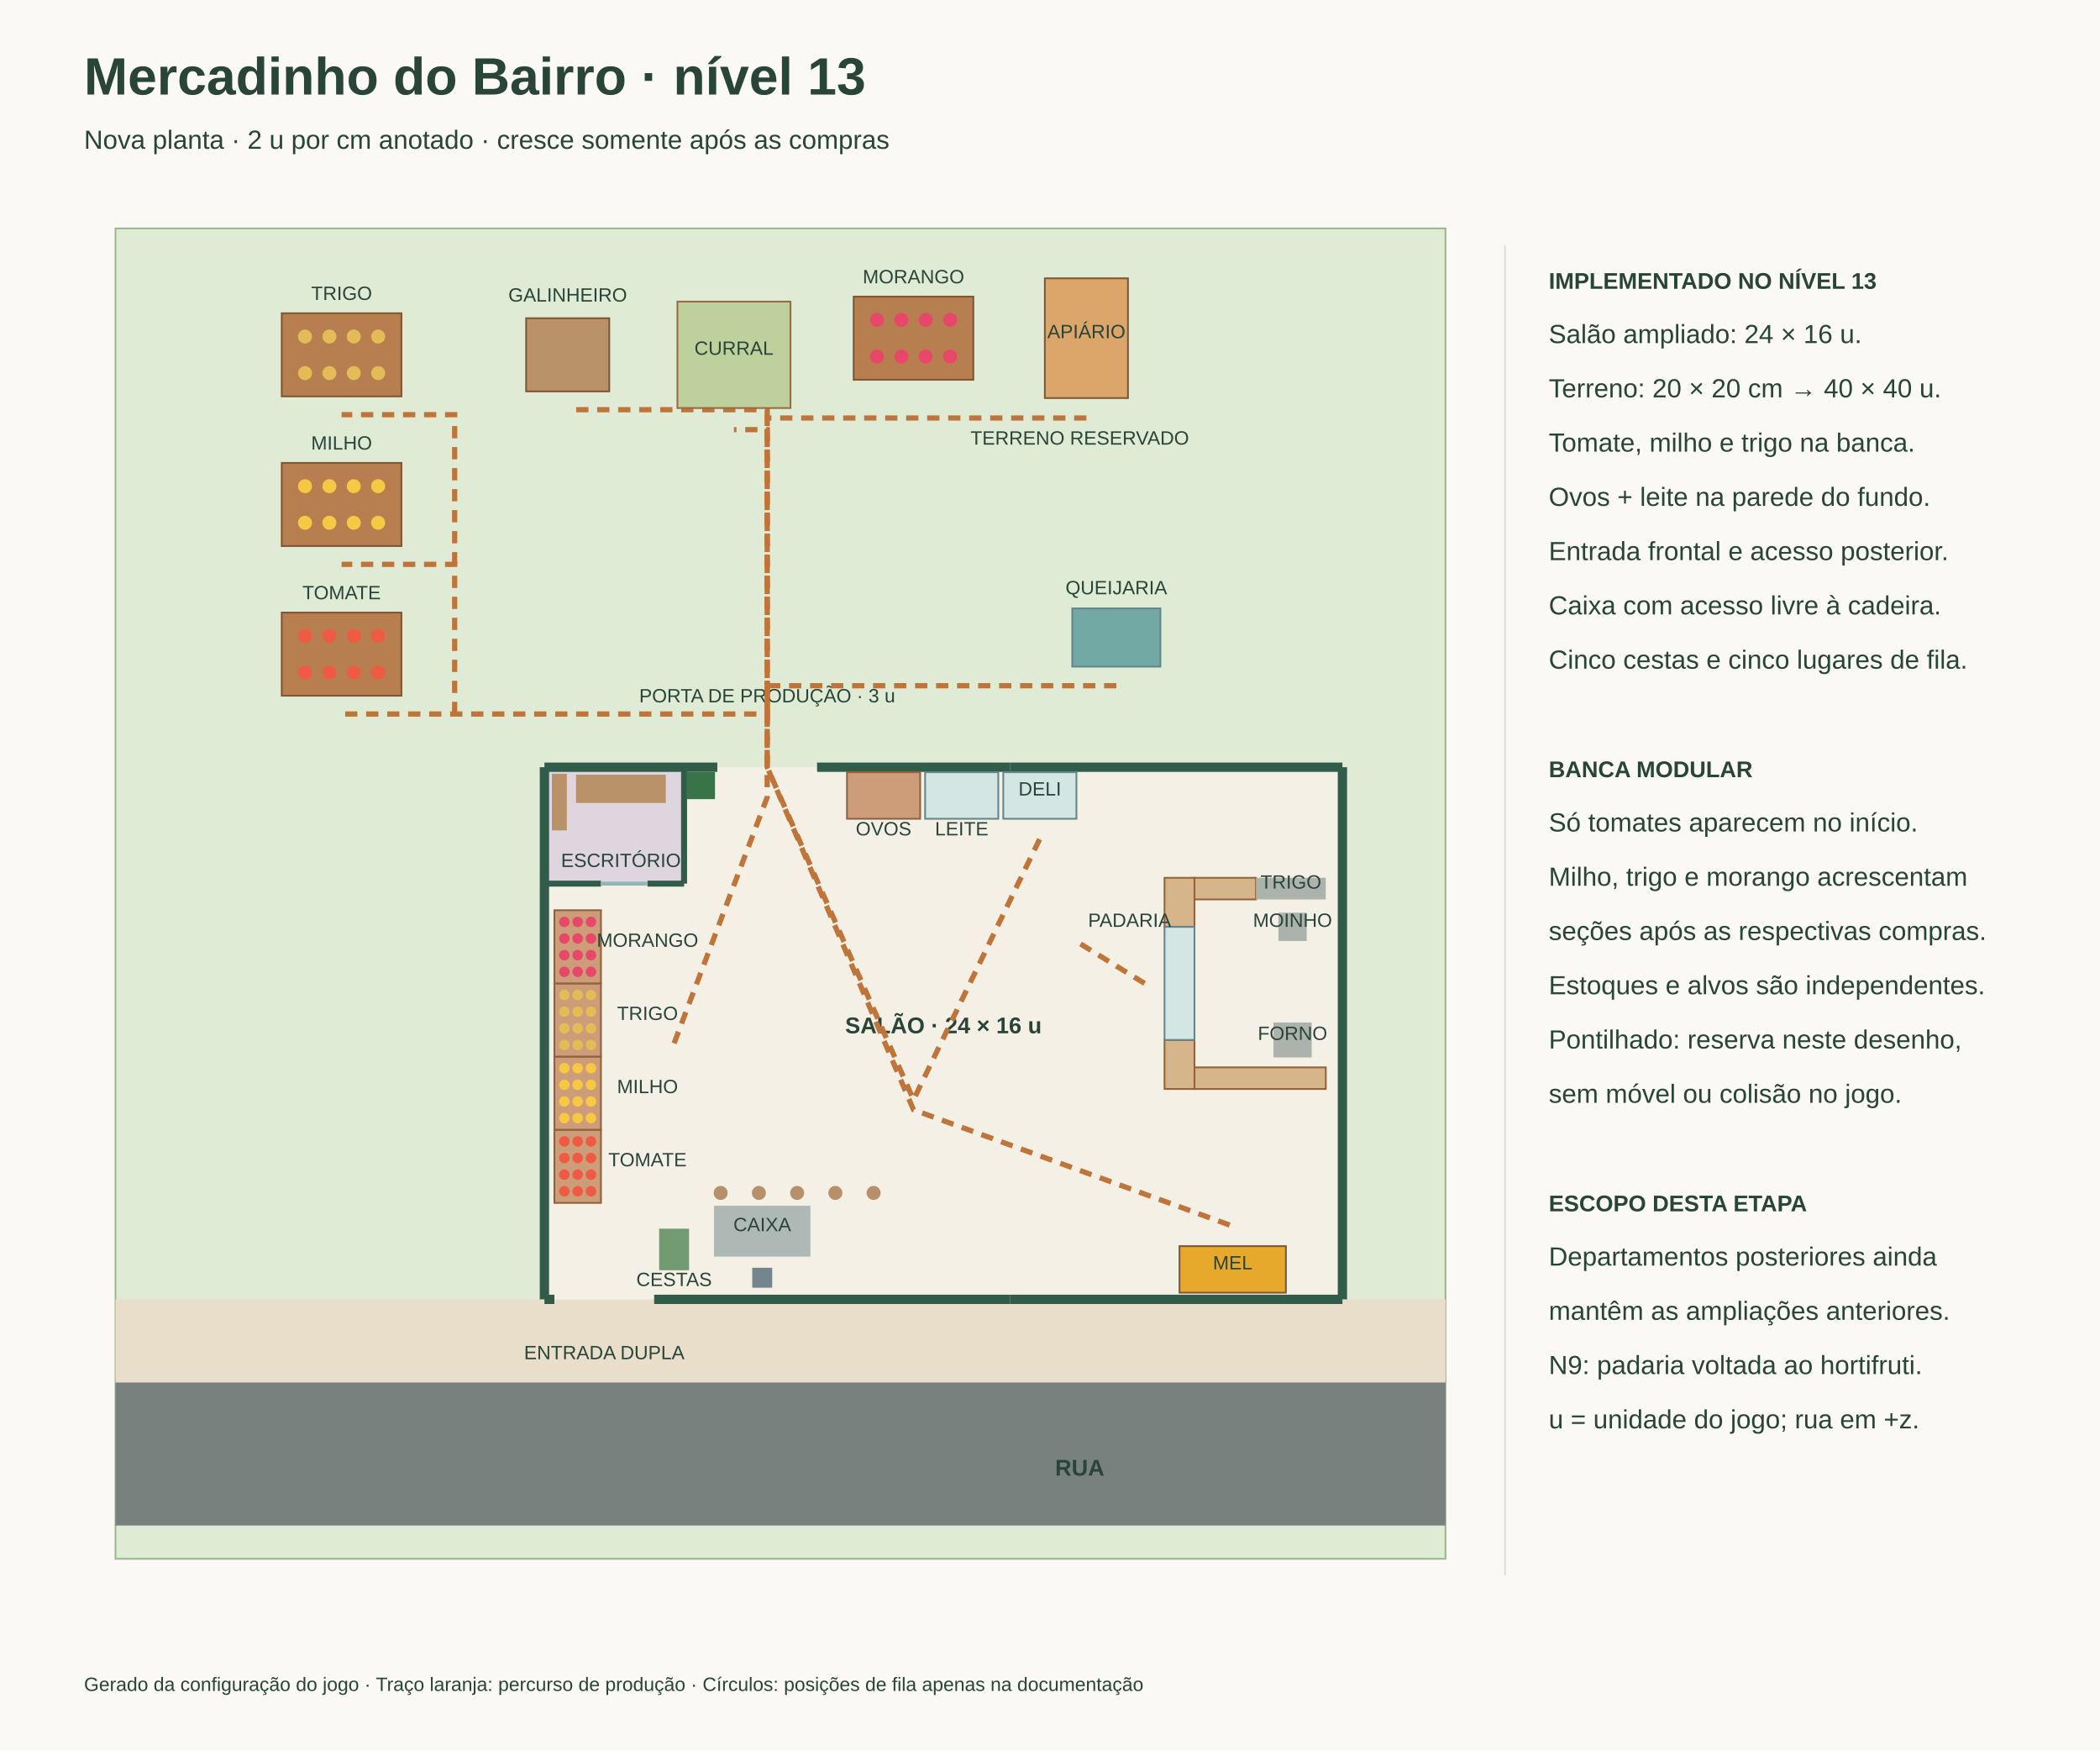
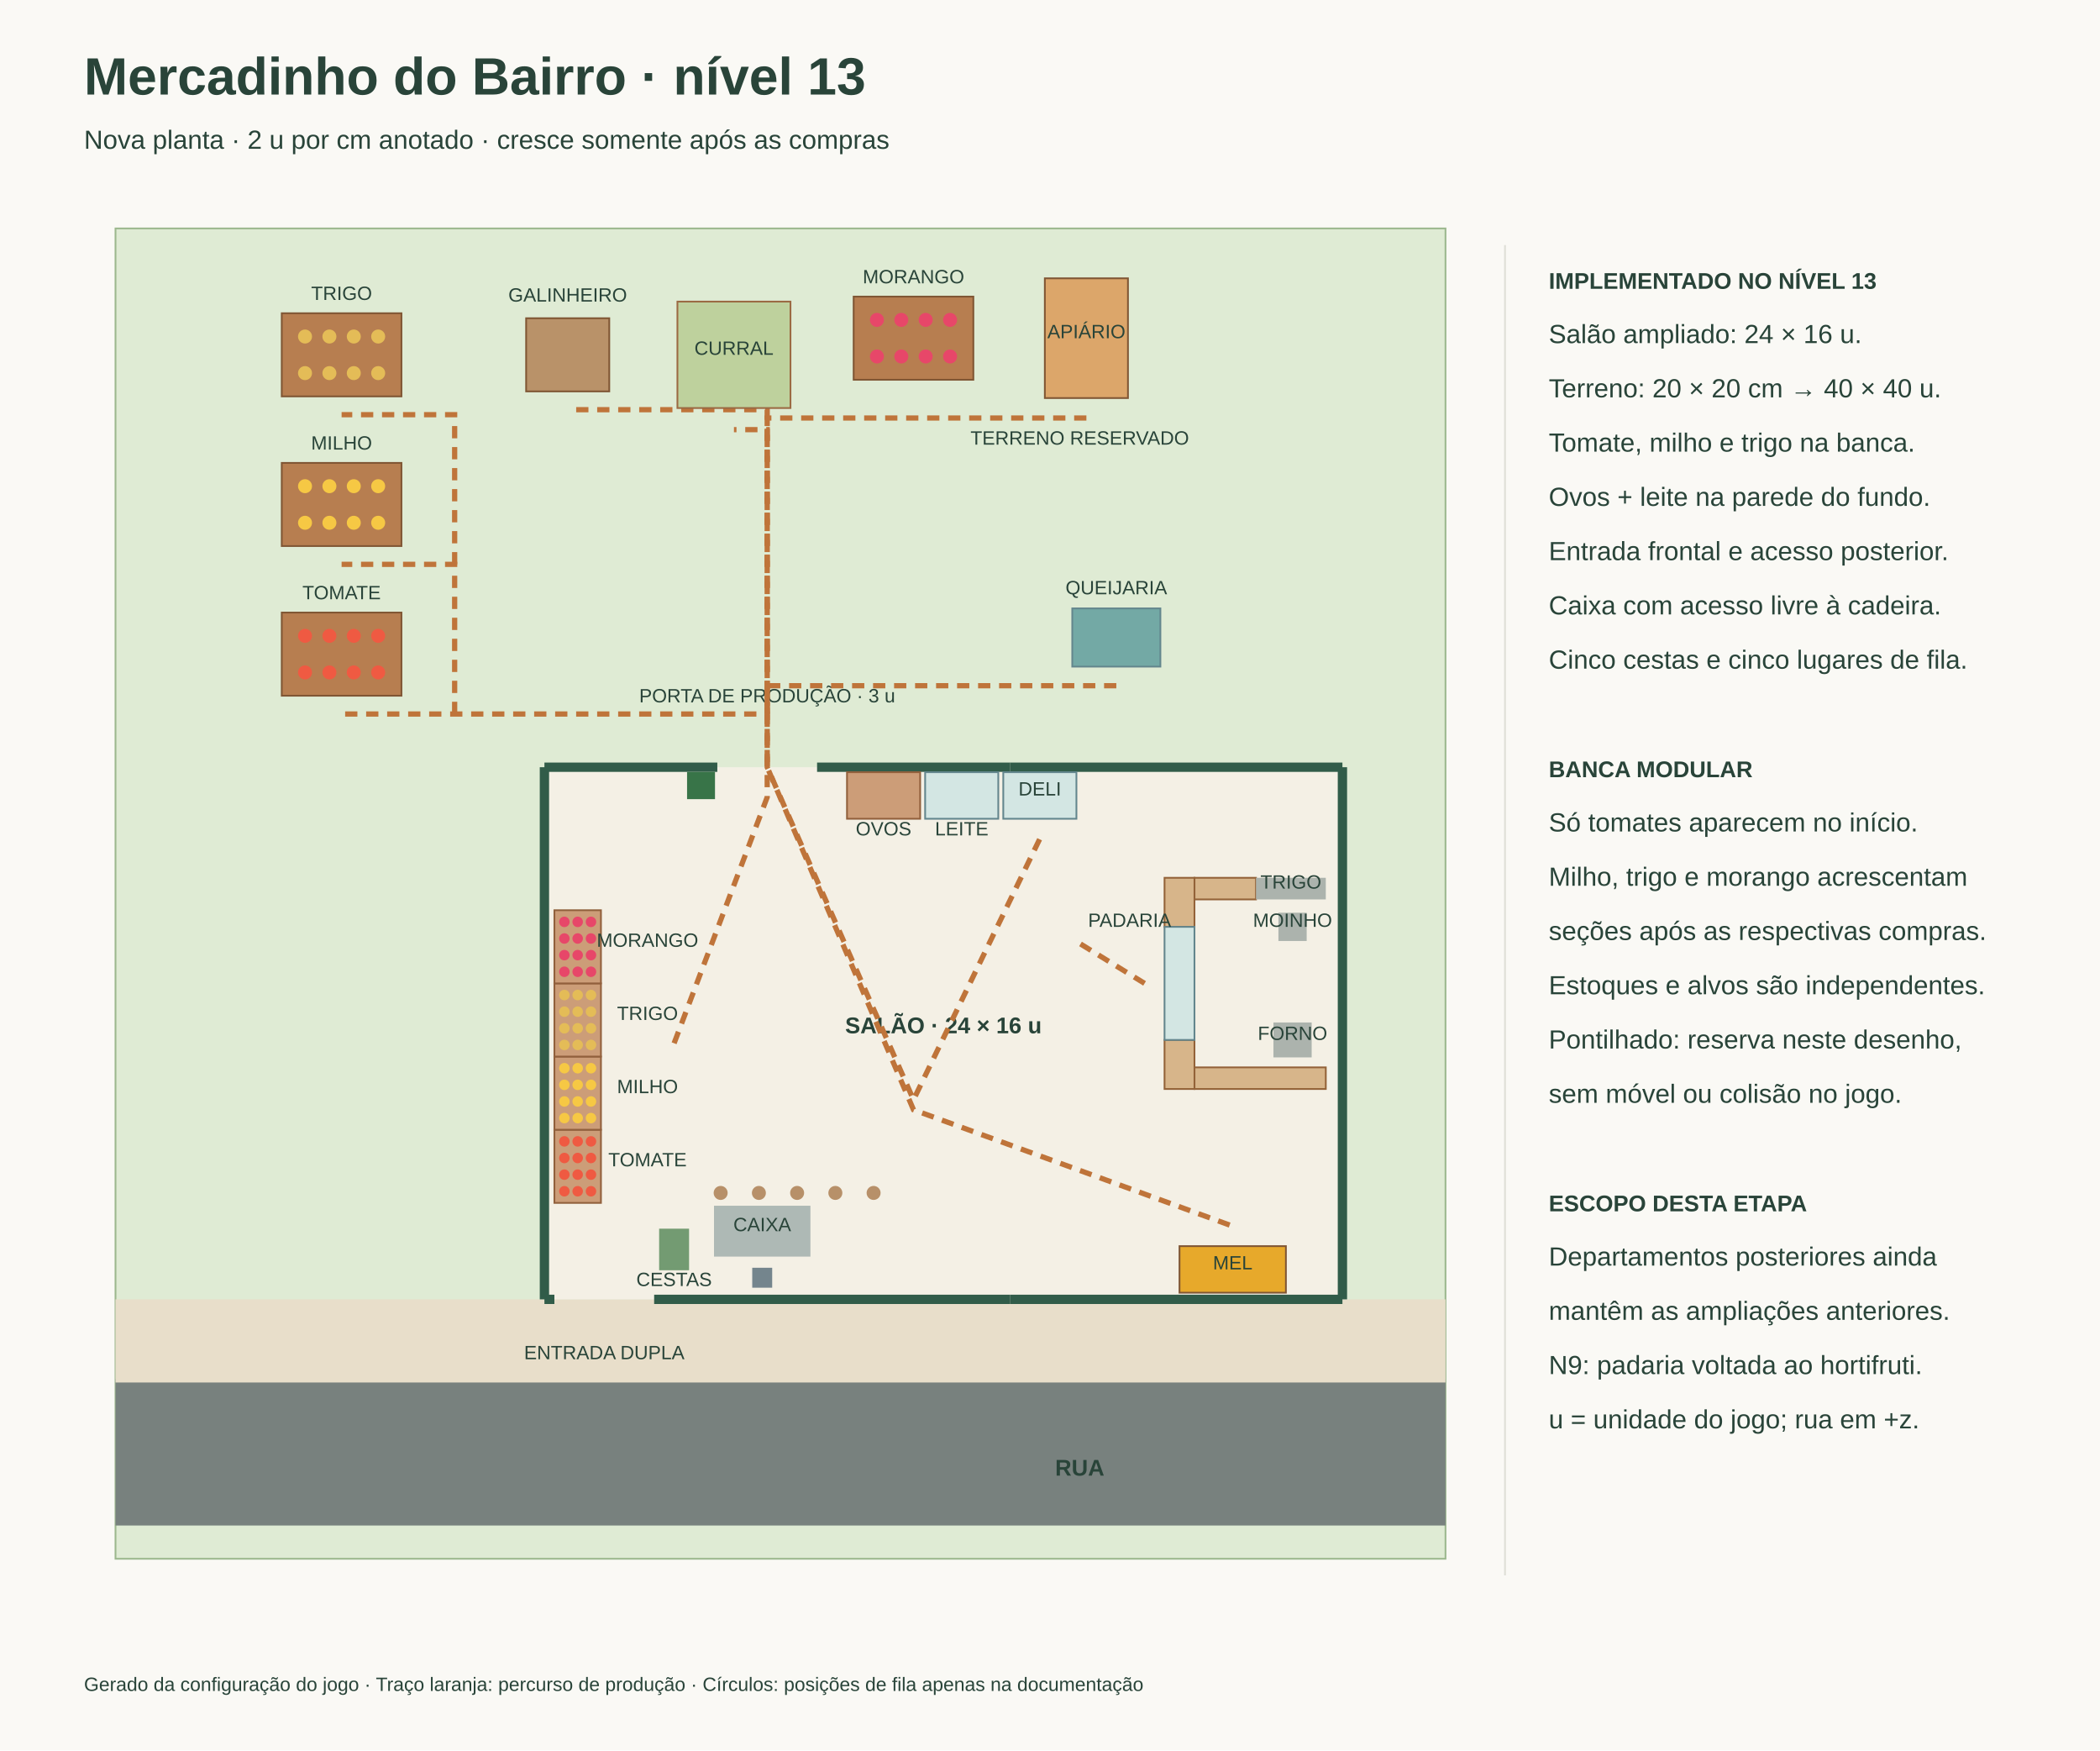
<svg xmlns="http://www.w3.org/2000/svg" width="1200" height="1000" viewBox="0 0 1200 1000" role="img" aria-labelledby="title desc">
  <style>text{font-family:Arial,sans-serif;fill:#294439}.title{font-size:30px;font-weight:bold}.label{font-size:13px;font-weight:bold}.note{font-size:15px}.small{font-size:11px}.wall{fill:#315c49}.route{fill:none;stroke:#bf743a;stroke-width:3;stroke-dasharray:7 5}</style>
  <rect width="1200" height="1000" fill="#faf9f5" />
  <text x="48" y="54" class="title">Mercadinho do Bairro · nível 13</text>
  <text x="48" y="85" class="note">Nova planta · 2 u por cm anotado · cresce somente após as compras</text>
  <rect x="66" y="130.5" width="760" height="760" fill="#dfebd4" stroke="#9cb88e" />
  <rect x="66" y="787.9" width="760" height="83.6" fill="#78817e" />
  <rect x="66" y="742.3" width="760" height="47.5" fill="#e8deca" />
  <text x="617" y="843" text-anchor="middle" class="label">RUA</text>
  <rect x="311.1" y="438.3" width="456" height="304" fill="#f4f0e5" />
-   <rect x="311.1" y="438.3" width="79.8" height="66.5" fill="#dfd5df" />
  <rect x="311.1" y="435.64" width="98.8" height="5.32" fill="#315c49" />
  <rect x="466.9" y="435.64" width="110.2" height="5.32" fill="#315c49" />
  <rect x="308.44" y="438.3" width="5.32" height="304" fill="#315c49" />
  <rect x="311.1" y="739.64" width="5.7" height="5.32" fill="#315c49" />
  <rect x="373.8" y="739.64" width="203.3" height="5.32" fill="#315c49" />
  <rect x="577.1" y="435.64" width="190" height="5.32" fill="#315c49" />
  <rect x="577.1" y="739.64" width="190" height="5.32" fill="#315c49" />
  <rect x="764.44" y="438.3" width="5.32" height="304" fill="#315c49" />
-   <rect x="389.19" y="438.3" width="3.42" height="66.5" fill="#315c49" />
-   <rect x="311.1" y="503.09" width="32.3" height="3.42" fill="#315c49" />
-   <rect x="370" y="503.09" width="20.9" height="3.42" fill="#315c49" />
-   <rect x="329.15" y="442.575" width="51.3" height="16.15" fill="#b99269" />
-   <rect x="315.375" y="442.1" width="8.55" height="32.3" fill="#b99269" />
-   <rect x="343.4" y="503.66" width="26.6" height="2.28" fill="#94b7b5" />
-   <text x="354.8" y="495.3" text-anchor="middle" class="small">ESCRITÓRIO</text>
  <rect x="392.61" y="440.96" width="15.96" height="15.58" fill="#387448" />
  <rect x="376.65" y="701.925" width="17.1" height="23.75" fill="#739b72" />
  <text x="385.2" y="734.7" text-anchor="middle" class="small">CESTAS</text>
  <rect x="408" y="688.815" width="55.1" height="29.07" fill="#aeb9b5" />
  <text x="435.55" y="703.35" text-anchor="middle" class="small">CAIXA</text>
  <rect x="429.85" y="724.25" width="11.4" height="11.4" fill="#74858d" />
  <rect x="316.8" y="645.4" width="26.6" height="41.8" fill="#cc9d78" stroke="#91603c" />
  <circle cx="322.5" cy="652.05" r="3" fill="#ef5a42" />
  <circle cx="330.1" cy="652.05" r="3" fill="#ef5a42" />
  <circle cx="337.7" cy="652.05" r="3" fill="#ef5a42" />
  <circle cx="322.5" cy="661.55" r="3" fill="#ef5a42" />
  <circle cx="330.1" cy="661.55" r="3" fill="#ef5a42" />
  <circle cx="337.7" cy="661.55" r="3" fill="#ef5a42" />
  <circle cx="322.5" cy="671.05" r="3" fill="#ef5a42" />
  <circle cx="330.1" cy="671.05" r="3" fill="#ef5a42" />
  <circle cx="337.7" cy="671.05" r="3" fill="#ef5a42" />
  <circle cx="322.5" cy="680.55" r="3" fill="#ef5a42" />
  <circle cx="330.1" cy="680.55" r="3" fill="#ef5a42" />
  <circle cx="337.7" cy="680.55" r="3" fill="#ef5a42" />
  <text x="370" y="666.3" text-anchor="middle" class="small">TOMATE</text>
  <rect x="161" y="349.95" width="68.4" height="47.5" fill="#b77e50" stroke="#805634" />
  <circle cx="174.3" cy="363.25" r="4" fill="#ef5a42" />
  <circle cx="188.233" cy="363.25" r="4" fill="#ef5a42" />
  <circle cx="202.167" cy="363.25" r="4" fill="#ef5a42" />
  <circle cx="216.1" cy="363.25" r="4" fill="#ef5a42" />
  <circle cx="174.3" cy="384.15" r="4" fill="#ef5a42" />
  <circle cx="188.233" cy="384.15" r="4" fill="#ef5a42" />
  <circle cx="202.167" cy="384.15" r="4" fill="#ef5a42" />
  <circle cx="216.1" cy="384.15" r="4" fill="#ef5a42" />
  <text x="195.2" y="342.35" text-anchor="middle" class="small">TOMATE</text>
  <rect x="316.8" y="603.6" width="26.6" height="41.8" fill="#cc9d78" stroke="#91603c" />
  <circle cx="322.5" cy="610.25" r="3" fill="#f6c844" />
  <circle cx="330.1" cy="610.25" r="3" fill="#f6c844" />
  <circle cx="337.7" cy="610.25" r="3" fill="#f6c844" />
  <circle cx="322.5" cy="619.75" r="3" fill="#f6c844" />
  <circle cx="330.1" cy="619.75" r="3" fill="#f6c844" />
  <circle cx="337.7" cy="619.75" r="3" fill="#f6c844" />
  <circle cx="322.5" cy="629.25" r="3" fill="#f6c844" />
  <circle cx="330.1" cy="629.25" r="3" fill="#f6c844" />
  <circle cx="337.7" cy="629.25" r="3" fill="#f6c844" />
  <circle cx="322.5" cy="638.75" r="3" fill="#f6c844" />
  <circle cx="330.1" cy="638.75" r="3" fill="#f6c844" />
  <circle cx="337.7" cy="638.75" r="3" fill="#f6c844" />
  <text x="370" y="624.5" text-anchor="middle" class="small">MILHO</text>
  <rect x="161" y="264.45" width="68.4" height="47.5" fill="#b77e50" stroke="#805634" />
  <circle cx="174.3" cy="277.75" r="4" fill="#f6c844" />
  <circle cx="188.233" cy="277.75" r="4" fill="#f6c844" />
  <circle cx="202.167" cy="277.75" r="4" fill="#f6c844" />
  <circle cx="216.1" cy="277.75" r="4" fill="#f6c844" />
  <circle cx="174.3" cy="298.65" r="4" fill="#f6c844" />
  <circle cx="188.233" cy="298.65" r="4" fill="#f6c844" />
  <circle cx="202.167" cy="298.65" r="4" fill="#f6c844" />
  <circle cx="216.1" cy="298.65" r="4" fill="#f6c844" />
  <text x="195.2" y="256.85" text-anchor="middle" class="small">MILHO</text>
  <rect x="316.8" y="561.8" width="26.6" height="41.8" fill="#cc9d78" stroke="#91603c" />
  <circle cx="322.5" cy="568.45" r="3" fill="#e4bc57" />
  <circle cx="330.1" cy="568.45" r="3" fill="#e4bc57" />
  <circle cx="337.7" cy="568.45" r="3" fill="#e4bc57" />
  <circle cx="322.5" cy="577.95" r="3" fill="#e4bc57" />
  <circle cx="330.1" cy="577.95" r="3" fill="#e4bc57" />
  <circle cx="337.7" cy="577.95" r="3" fill="#e4bc57" />
  <circle cx="322.5" cy="587.45" r="3" fill="#e4bc57" />
  <circle cx="330.1" cy="587.45" r="3" fill="#e4bc57" />
  <circle cx="337.7" cy="587.45" r="3" fill="#e4bc57" />
  <circle cx="322.5" cy="596.95" r="3" fill="#e4bc57" />
  <circle cx="330.1" cy="596.95" r="3" fill="#e4bc57" />
  <circle cx="337.7" cy="596.95" r="3" fill="#e4bc57" />
  <text x="370" y="582.7" text-anchor="middle" class="small">TRIGO</text>
  <rect x="161" y="178.95" width="68.4" height="47.5" fill="#b77e50" stroke="#805634" />
  <circle cx="174.3" cy="192.25" r="4" fill="#e4bc57" />
  <circle cx="188.233" cy="192.25" r="4" fill="#e4bc57" />
  <circle cx="202.167" cy="192.25" r="4" fill="#e4bc57" />
  <circle cx="216.1" cy="192.25" r="4" fill="#e4bc57" />
  <circle cx="174.3" cy="213.15" r="4" fill="#e4bc57" />
  <circle cx="188.233" cy="213.15" r="4" fill="#e4bc57" />
  <circle cx="202.167" cy="213.15" r="4" fill="#e4bc57" />
  <circle cx="216.1" cy="213.15" r="4" fill="#e4bc57" />
  <text x="195.2" y="171.35" text-anchor="middle" class="small">TRIGO</text>
  <rect x="316.8" y="520" width="26.6" height="41.8" fill="#cc9d78" stroke="#91603c" />
  <circle cx="322.5" cy="526.65" r="3" fill="#e74769" />
  <circle cx="330.1" cy="526.65" r="3" fill="#e74769" />
  <circle cx="337.7" cy="526.65" r="3" fill="#e74769" />
  <circle cx="322.5" cy="536.15" r="3" fill="#e74769" />
  <circle cx="330.1" cy="536.15" r="3" fill="#e74769" />
  <circle cx="337.7" cy="536.15" r="3" fill="#e74769" />
  <circle cx="322.5" cy="545.65" r="3" fill="#e74769" />
  <circle cx="330.1" cy="545.65" r="3" fill="#e74769" />
  <circle cx="337.7" cy="545.65" r="3" fill="#e74769" />
  <circle cx="322.5" cy="555.15" r="3" fill="#e74769" />
  <circle cx="330.1" cy="555.15" r="3" fill="#e74769" />
  <circle cx="337.7" cy="555.15" r="3" fill="#e74769" />
  <text x="370" y="540.9" text-anchor="middle" class="small">MORANGO</text>
  <rect x="487.8" y="169.45" width="68.4" height="47.5" fill="#b77e50" stroke="#805634" />
  <circle cx="501.1" cy="182.75" r="4" fill="#e74769" />
  <circle cx="515.033" cy="182.75" r="4" fill="#e74769" />
  <circle cx="528.967" cy="182.75" r="4" fill="#e74769" />
  <circle cx="542.9" cy="182.75" r="4" fill="#e74769" />
  <circle cx="501.1" cy="203.65" r="4" fill="#e74769" />
  <circle cx="515.033" cy="203.65" r="4" fill="#e74769" />
  <circle cx="528.967" cy="203.65" r="4" fill="#e74769" />
  <circle cx="542.9" cy="203.65" r="4" fill="#e74769" />
  <text x="522" y="161.85" text-anchor="middle" class="small">MORANGO</text>
  <path d="M385.2,596L438.4,455.4L438.4,407.9L195.2,407.9" class="route" />
  <path d="M259.8,322.4L259.8,236.9L195.2,236.9" class="route" />
  <path d="M259.8,407.9L259.8,322.4L195.2,322.4" class="route" />
  <rect x="484" y="441.15" width="41.8" height="26.6" fill="#cc9d78" stroke="#91603c" />
  <text x="504.9" y="477.25" text-anchor="middle" class="small">OVOS</text>
  <rect x="300.65" y="181.8" width="47.5" height="41.8" fill="#b99269" stroke="#805634" />
  <text x="324.4" y="172.3" text-anchor="middle" class="small">GALINHEIRO</text>
  <path d="M438.4,407.9L438.4,234.05L324.4,234.05" class="route" />
  <text x="438.4" y="401.25" text-anchor="middle" class="small">PORTA DE PRODUÇÃO · 3 u</text>
  <rect x="528.65" y="441.15" width="41.8" height="26.6" fill="#d3e6e3" stroke="#63868d" />
  <text x="549.55" y="477.25" text-anchor="middle" class="small">LEITE</text>
  <rect x="387.1" y="172.3" width="64.6" height="60.8" fill="#bed19d" stroke="#9b6a43" />
  <text x="419.4" y="202.7" text-anchor="middle" class="small">CURRAL</text>
  <path d="M438.4,407.9L438.4,245.45L419.4,245.45" class="route" />
  <text x="345.3" y="776.5" text-anchor="middle" class="small">ENTRADA DUPLA</text>
  <circle cx="411.8" cy="681.5" r="4" fill="#b79069" />
  <circle cx="433.65" cy="681.5" r="4" fill="#b79069" />
  <circle cx="455.5" cy="681.5" r="4" fill="#b79069" />
  <circle cx="477.35" cy="681.5" r="4" fill="#b79069" />
  <circle cx="499.2" cy="681.5" r="4" fill="#b79069" />
  <text x="617" y="254" text-anchor="middle" class="small">TERRENO RESERVADO</text>
  <text x="539.1" y="590.3" text-anchor="middle" class="label">SALÃO · 24 × 16 u</text>
  <rect x="682.55" y="609.775" width="75.05" height="12.35" fill="#d7b58a" stroke="#936238" />
  <rect x="682.55" y="501.475" width="35.15" height="12.35" fill="#d7b58a" stroke="#936238" />
  <rect x="665.45" y="501.475" width="17.1" height="28.025" fill="#d7b58a" stroke="#936238" />
  <rect x="665.45" y="594.1" width="17.1" height="28.025" fill="#d7b58a" stroke="#936238" />
  <rect x="665.45" y="529.5" width="17.1" height="64.6" fill="#d3e6e3" stroke="#63868d" />
  <rect x="717.7" y="501.475" width="39.9" height="12.35" fill="#acb3ad" />
  <text x="737.65" y="507.65" text-anchor="middle" class="small">TRIGO</text>
  <rect x="730.525" y="521.425" width="16.15" height="16.15" fill="#acb3ad" />
  <text x="738.6" y="529.5" text-anchor="middle" class="small">MOINHO</text>
  <rect x="727.675" y="584.125" width="21.85" height="19.95" fill="#acb3ad" />
  <text x="738.6" y="594.1" text-anchor="middle" class="small">FORNO</text>
  <text x="645.5" y="529.5" text-anchor="middle" class="small">PADARIA</text>
  <path d="M654.05,561.8L617,539" class="route" />
  <rect x="612.725" y="347.575" width="50.35" height="33.25" fill="#73a9a5" stroke="#63868d" />
  <text x="637.9" y="339.5" text-anchor="middle" class="small">QUEIJARIA</text>
  <rect x="573.3" y="441.15" width="41.8" height="26.6" fill="#d3e6e3" stroke="#63868d" />
  <text x="594.2" y="454.45" text-anchor="middle" class="small">DELI</text>
  <path d="M637.9,391.75L438.4,391.75L438.4,438.3L522,628.3L594.2,479.15" class="route" />
  <rect x="597.05" y="159" width="47.5" height="68.4" fill="#dca66a" stroke="#805634" />
  <text x="620.8" y="193.2" text-anchor="middle" class="small">APIÁRIO</text>
  <rect x="674" y="711.9" width="60.8" height="26.6" fill="#e7a92b" stroke="#805634" />
  <text x="704.4" y="725.2" text-anchor="middle" class="small">MEL</text>
  <path d="M620.8,238.8L438.4,238.8L438.4,438.3L522,634L704.4,700.5" class="route" />
  <path d="M860 140V900" stroke="#dedfd7" />
  <text x="885" y="165" class="label">IMPLEMENTADO NO NÍVEL 13</text>
  <text x="885" y="196" class="note">Salão ampliado: 24 × 16 u.</text>
  <text x="885" y="227" class="note">Terreno: 20 × 20 cm → 40 × 40 u.</text>
  <text x="885" y="258" class="note">Tomate, milho e trigo na banca.</text>
  <text x="885" y="289" class="note">Ovos + leite na parede do fundo.</text>
  <text x="885" y="320" class="note">Entrada frontal e acesso posterior.</text>
  <text x="885" y="351" class="note">Caixa com acesso livre à cadeira.</text>
  <text x="885" y="382" class="note">Cinco cestas e cinco lugares de fila.</text>
  <text x="885" y="413" class="note" />
  <text x="885" y="444" class="label">BANCA MODULAR</text>
  <text x="885" y="475" class="note">Só tomates aparecem no início.</text>
  <text x="885" y="506" class="note">Milho, trigo e morango acrescentam</text>
  <text x="885" y="537" class="note">seções após as respectivas compras.</text>
  <text x="885" y="568" class="note">Estoques e alvos são independentes.</text>
  <text x="885" y="599" class="note">Pontilhado: reserva neste desenho,</text>
  <text x="885" y="630" class="note">sem móvel ou colisão no jogo.</text>
  <text x="885" y="661" class="note" />
  <text x="885" y="692" class="label">ESCOPO DESTA ETAPA</text>
  <text x="885" y="723" class="note">Departamentos posteriores ainda</text>
  <text x="885" y="754" class="note">mantêm as ampliações anteriores.</text>
  <text x="885" y="785" class="note">N9: padaria voltada ao hortifruti.</text>
  <text x="885" y="816" class="note">u = unidade do jogo; rua em +z.</text>
  <text x="48" y="966" class="small">Gerado da configuração do jogo · Traço laranja: percurso de produção · Círculos: posições de fila apenas na documentação</text>
</svg>
